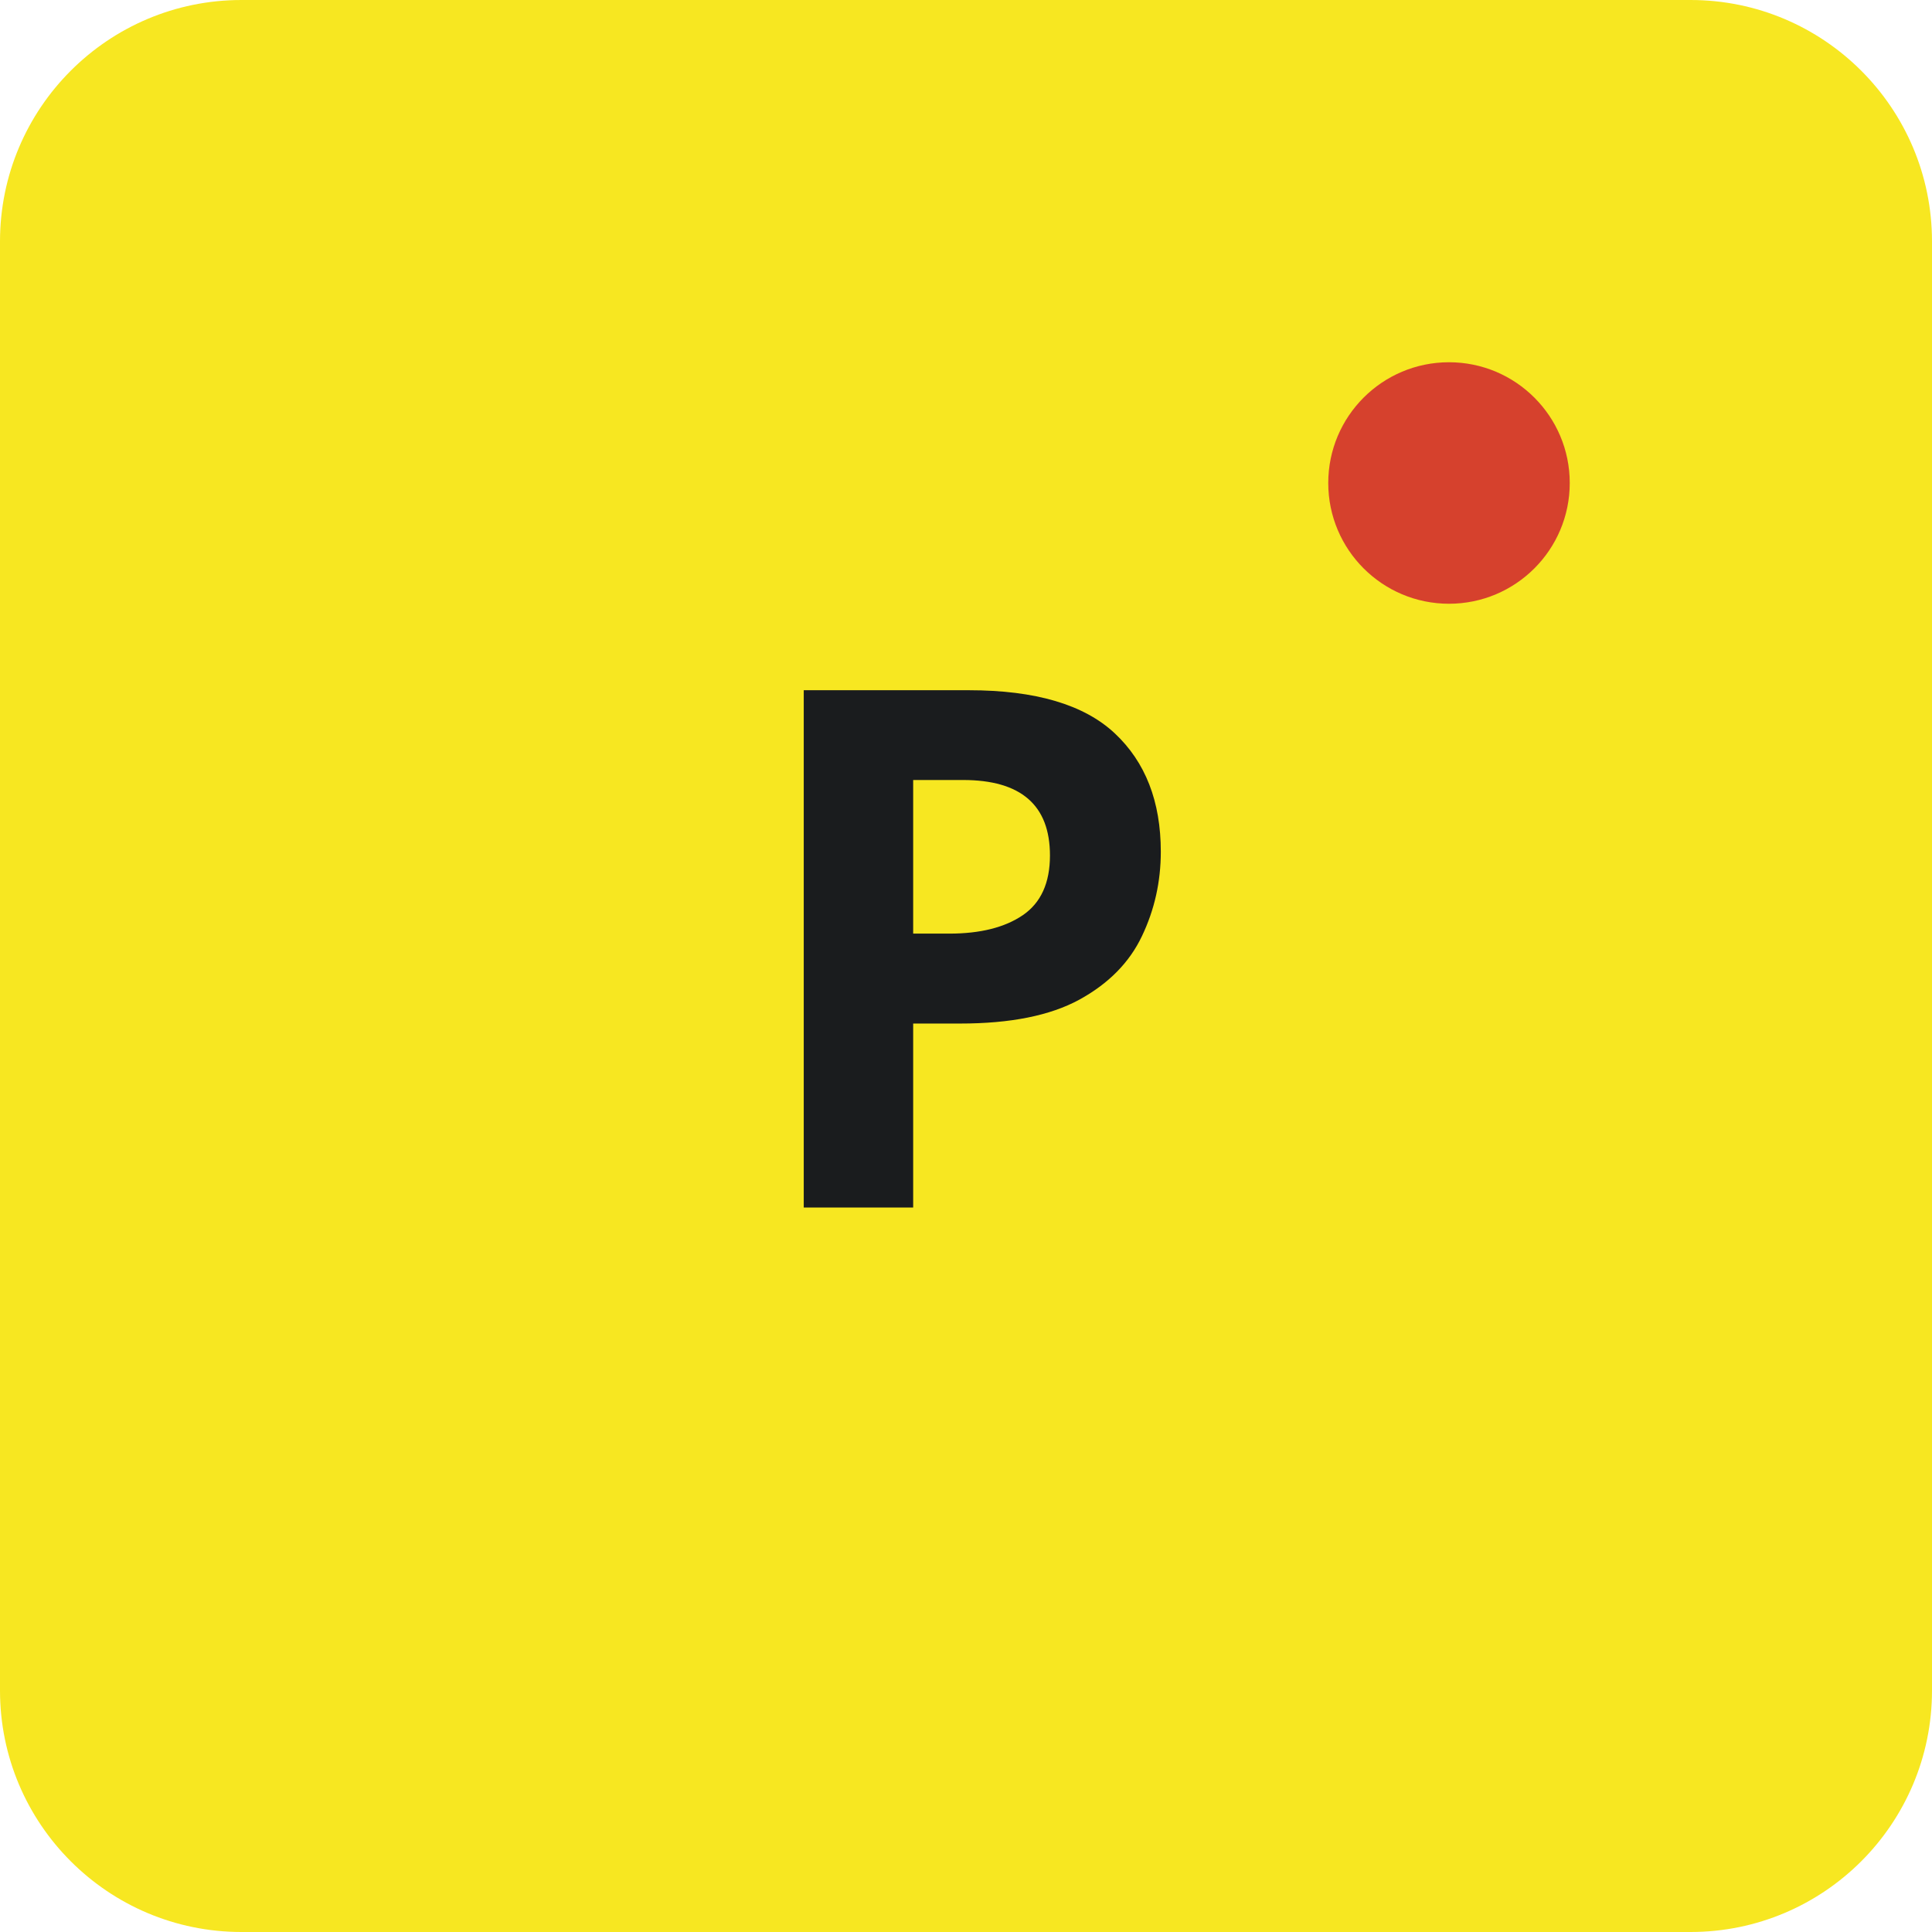
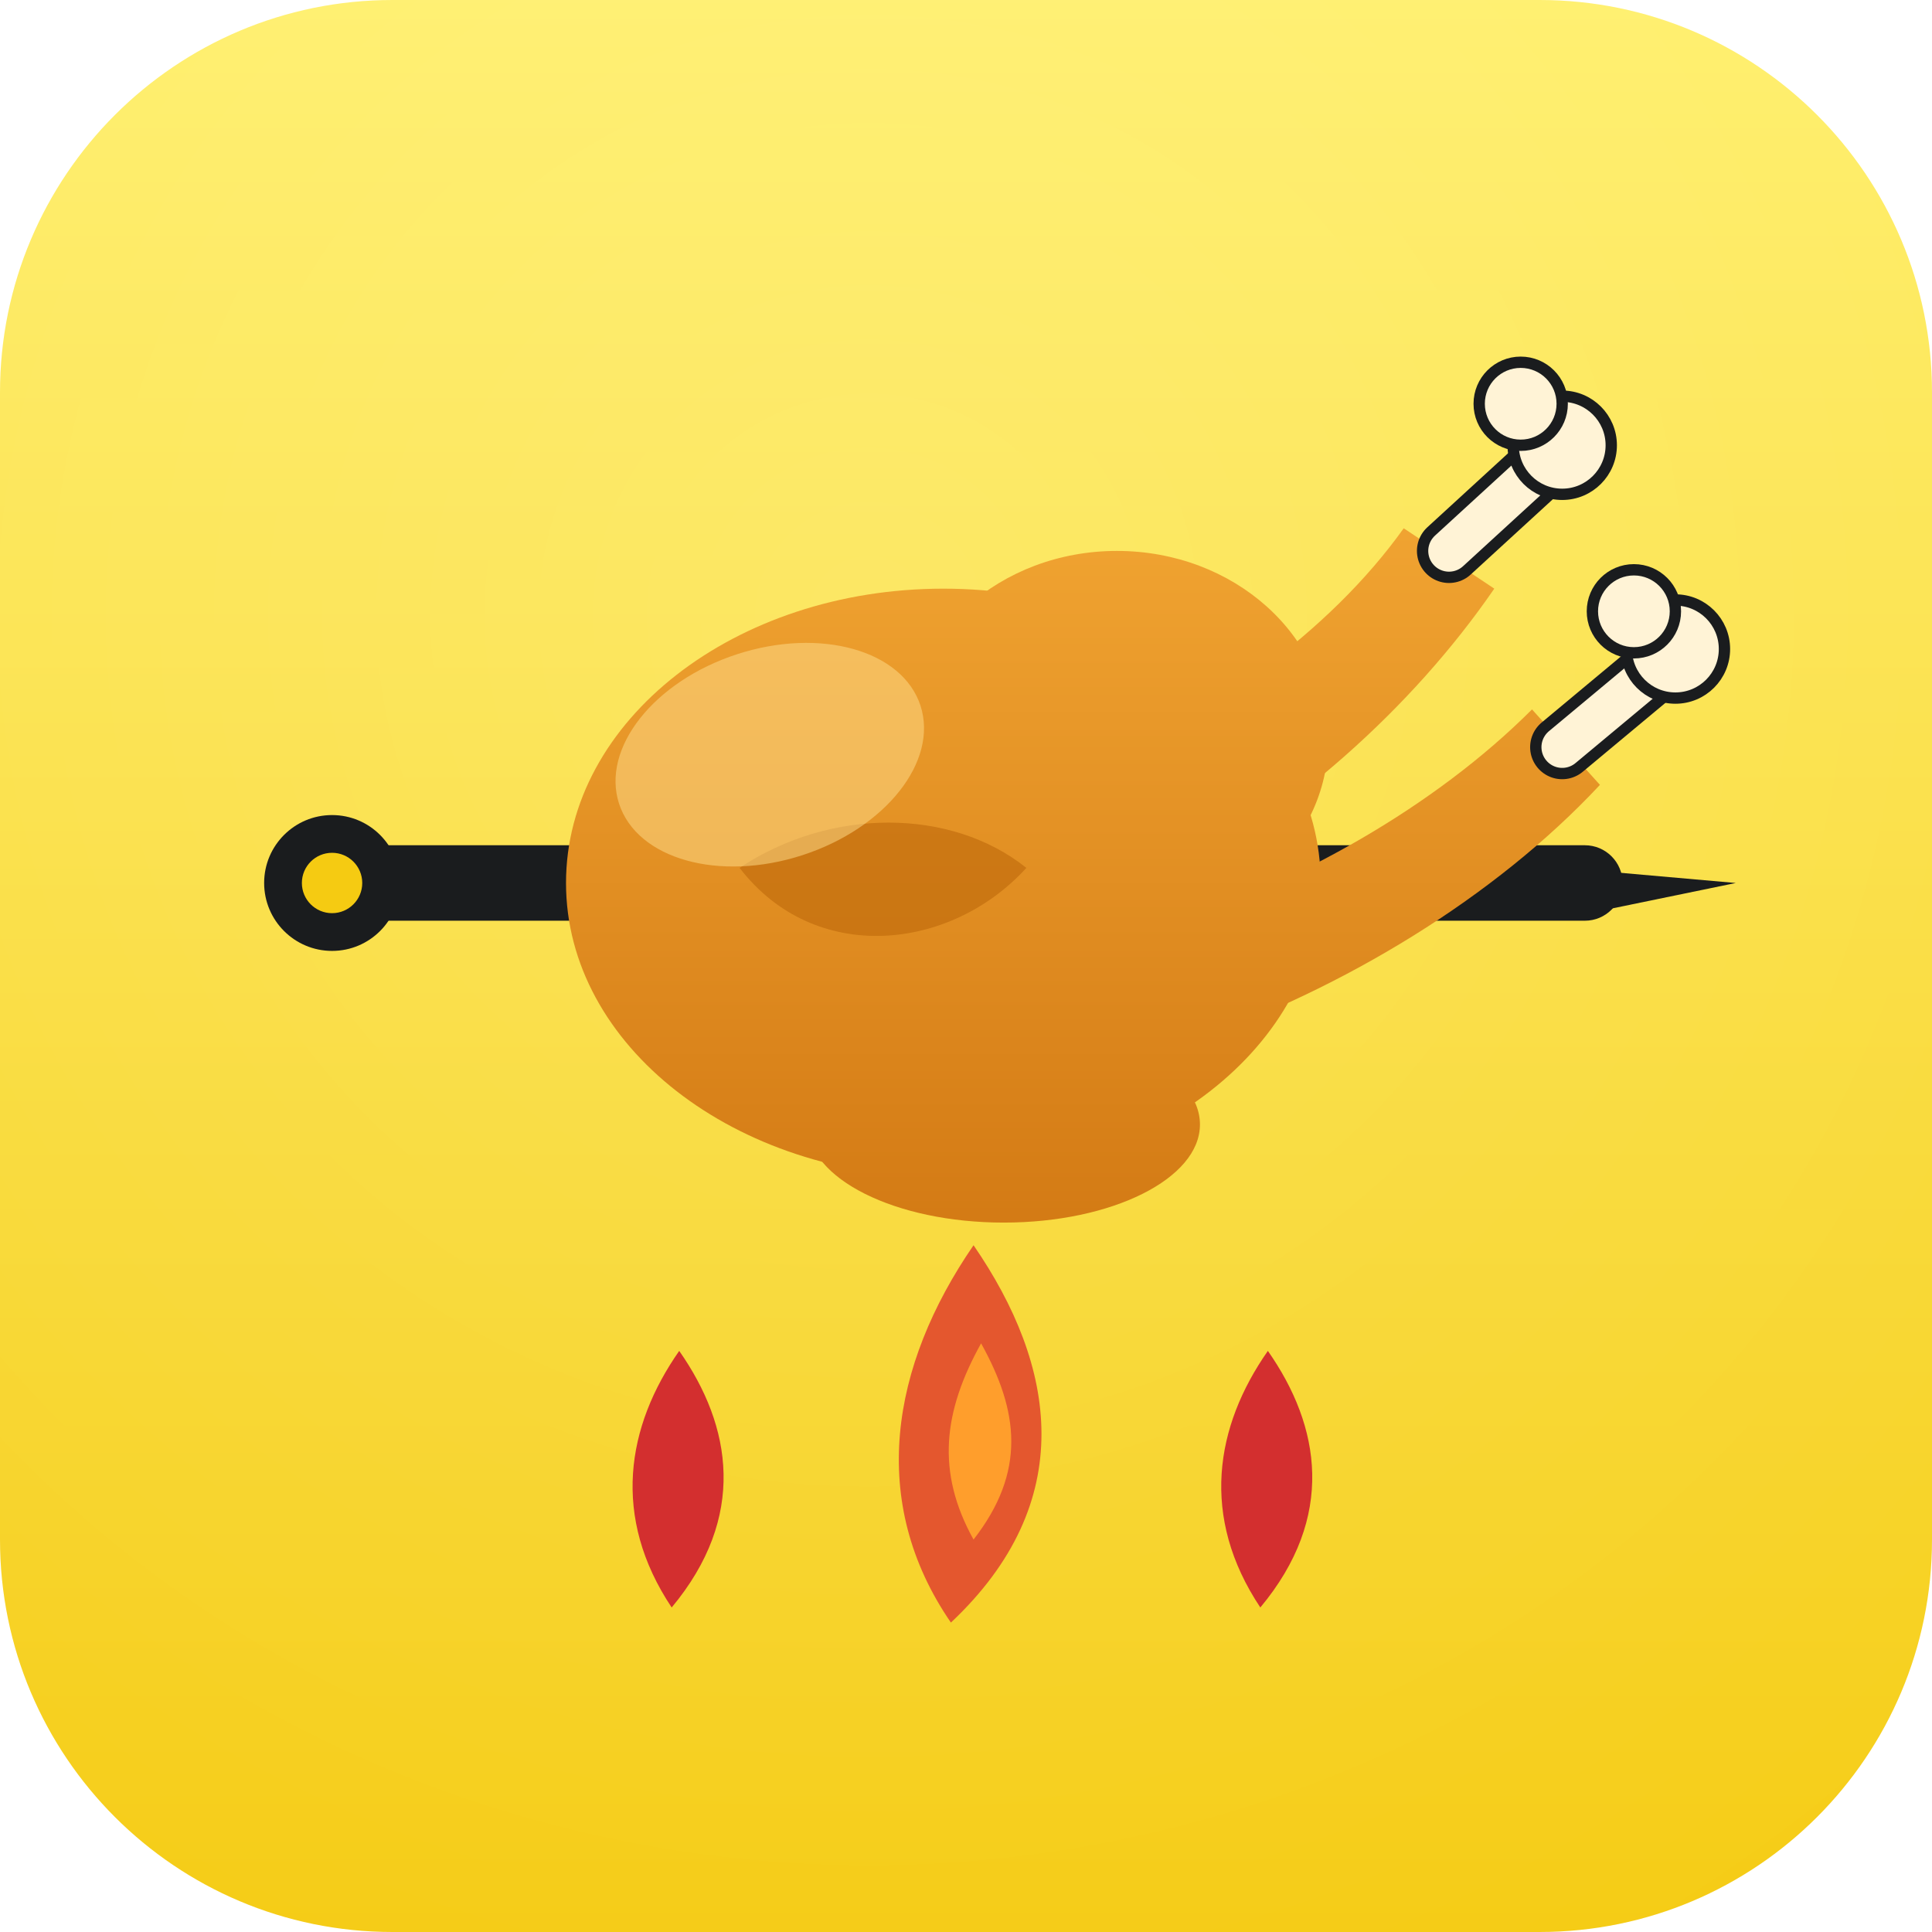
- <svg xmlns="http://www.w3.org/2000/svg" width="192" height="192" viewBox="0 0 192 192">
-   <rect width="192" height="192" rx="24" fill="#f7e721" />
-   <text x="96" y="120" font-family="system-ui, sans-serif" font-size="72" font-weight="800" text-anchor="middle" fill="#1a1c1e">P</text>
-   <circle cx="144" cy="48" r="12" fill="#d32f2f" opacity="0.9" />
+ <svg xmlns="http://www.w3.org/2000/svg" width="192" height="192" viewBox="0 0 512 512">
+   <defs>
+     <linearGradient id="bg" x1="0" y1="0" x2="0" y2="1">
+       <stop offset="0" stop-color="#ffef6a" />
+       <stop offset="1" stop-color="#f5cb12" />
+     </linearGradient>
+     <linearGradient id="meat" gradientUnits="userSpaceOnUse" x1="250" y1="130" x2="250" y2="370">
+       <stop offset="0" stop-color="#f4a935" />
+       <stop offset="1" stop-color="#cf7410" />
+     </linearGradient>
+     <radialGradient id="glow" cx="0.45" cy="0.32" r="0.85">
+       <stop offset="0" stop-color="#ffffff" stop-opacity="0.12" />
+       <stop offset="1" stop-color="#ffffff" stop-opacity="0" />
+     </radialGradient>
+   </defs>
+   <rect width="512" height="512" rx="104" fill="url(#bg)" />
+   <rect width="512" height="512" rx="104" fill="url(#glow)" />
+   <g transform="translate(0 -16)">
+     <path d="M 178 442 C 162 418 166 394 180 374 C 194 394 198 418 178 442 Z" fill="#d32f2f" />
+     <path d="M 334 442 C 318 418 322 394 336 374 C 350 394 354 418 334 442 Z" fill="#d32f2f" />
+     <path d="M 252 446 C 230 414 236 378 258 346 C 280 378 286 414 252 446 Z" fill="#e4572e" />
+     <path d="M 258 424 C 248 406 250 390 260 372 C 270 390 272 406 258 424 Z" fill="#ff9e2c" />
+     <g fill="#1a1c1e">
+       <circle cx="88" cy="250" r="18" />
+       <rect x="88" y="240" width="342" height="20" rx="10" />
+       <path d="M 426 247 L 460 250 L 426 257 Z" />
+     </g>
+     <circle cx="88" cy="250" r="8" fill="#f5cb12" />
+     <g fill="url(#meat)">
+       <ellipse cx="250" cy="250" rx="100" ry="78" />
+       <ellipse cx="296" cy="212" rx="56" ry="50" />
+       <ellipse cx="266" cy="314" rx="52" ry="26" />
+       <path d="M 288 220 C 320 206 352 184 372 156 L 396 172 C 374 204 342 232 308 250 Z" />
+       <path d="M 308 262 C 344 250 380 230 406 204 L 424 224 C 396 254 356 278 316 292 Z" />
+     </g>
+     <g stroke-linecap="round" fill="#fff3d6">
+       <line x1="384" y1="162" x2="408" y2="140" stroke="#1a1c1e" stroke-width="17" />
+       <line x1="384" y1="162" x2="408" y2="140" stroke="#fff3d6" stroke-width="11" />
+       <circle cx="414" cy="134" r="13" stroke="#1a1c1e" stroke-width="3" />
+       <circle cx="403" cy="123" r="11" stroke="#1a1c1e" stroke-width="3" />
+       <line x1="414" y1="214" x2="438" y2="194" stroke="#1a1c1e" stroke-width="17" />
+       <line x1="414" y1="214" x2="438" y2="194" stroke="#fff3d6" stroke-width="11" />
+       <circle cx="444" cy="188" r="13" stroke="#1a1c1e" stroke-width="3" />
+       <circle cx="433" cy="178" r="11" stroke="#1a1c1e" stroke-width="3" />
+     </g>
+     <path d="M 196 246 C 220 230 252 230 272 246 C 252 268 216 272 196 246 Z" fill="#b96408" opacity="0.55" />
+     <ellipse cx="204" cy="216" rx="42" ry="28" fill="#ffdf8e" opacity="0.5" transform="rotate(-18 204 216)" />
+   </g>
</svg>
